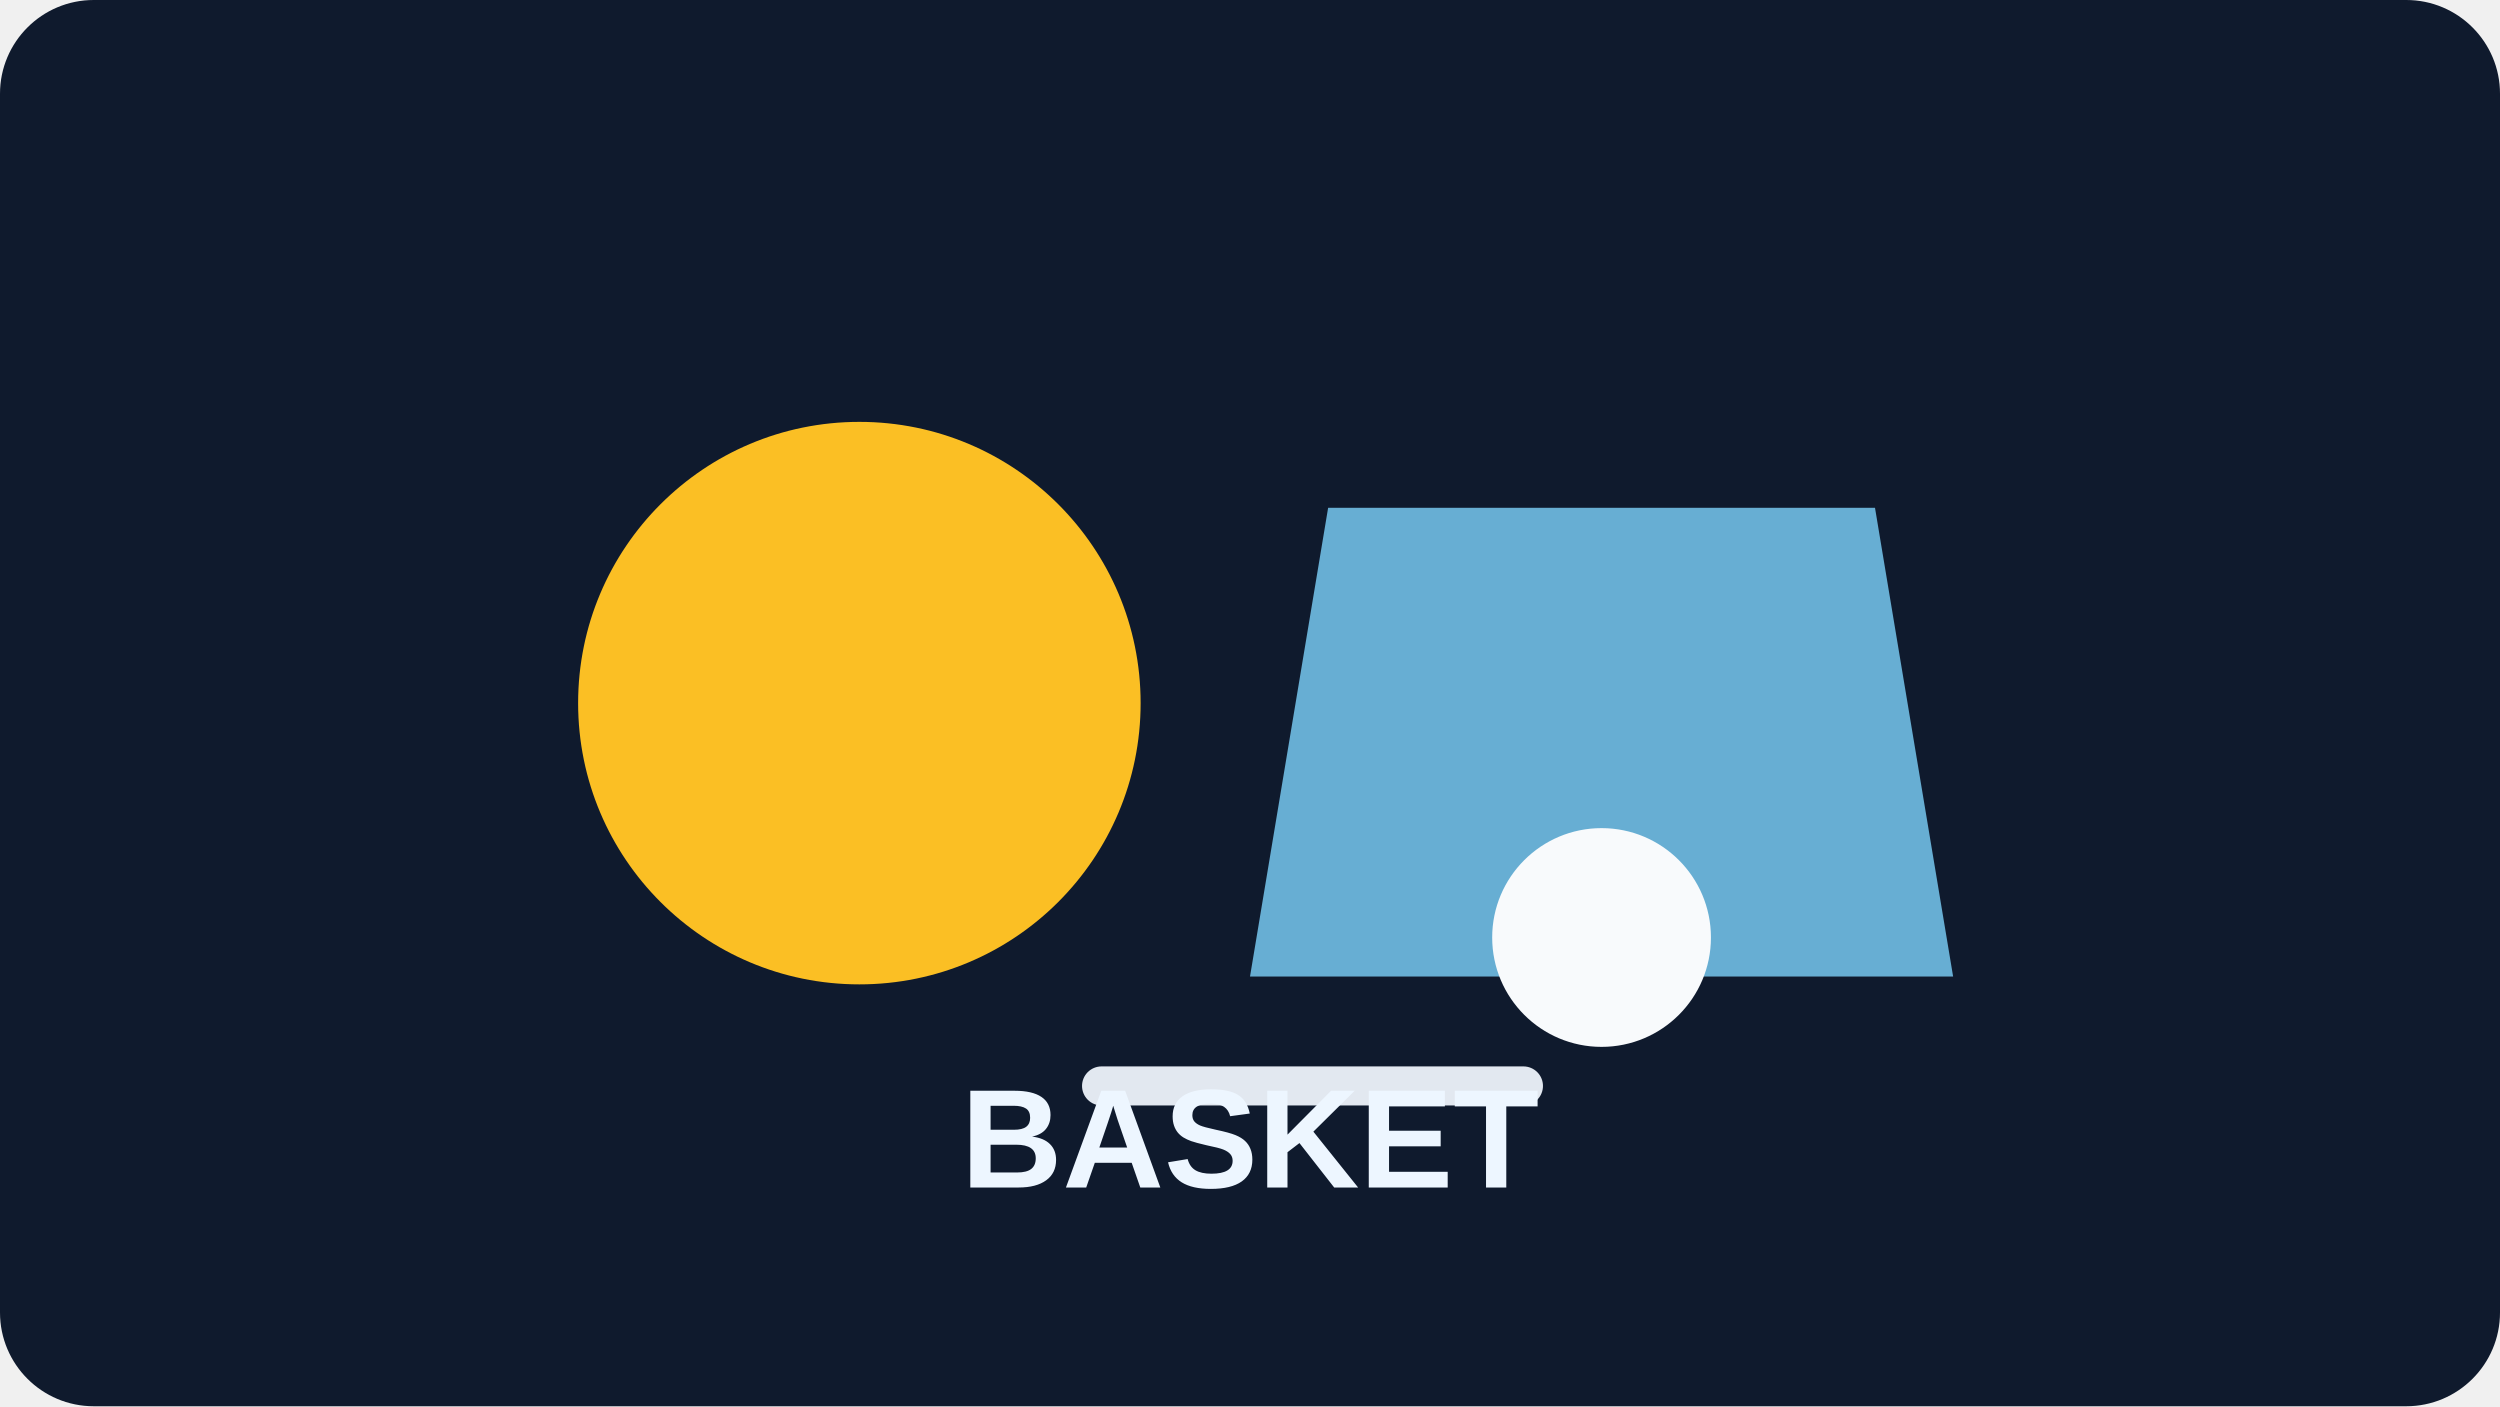
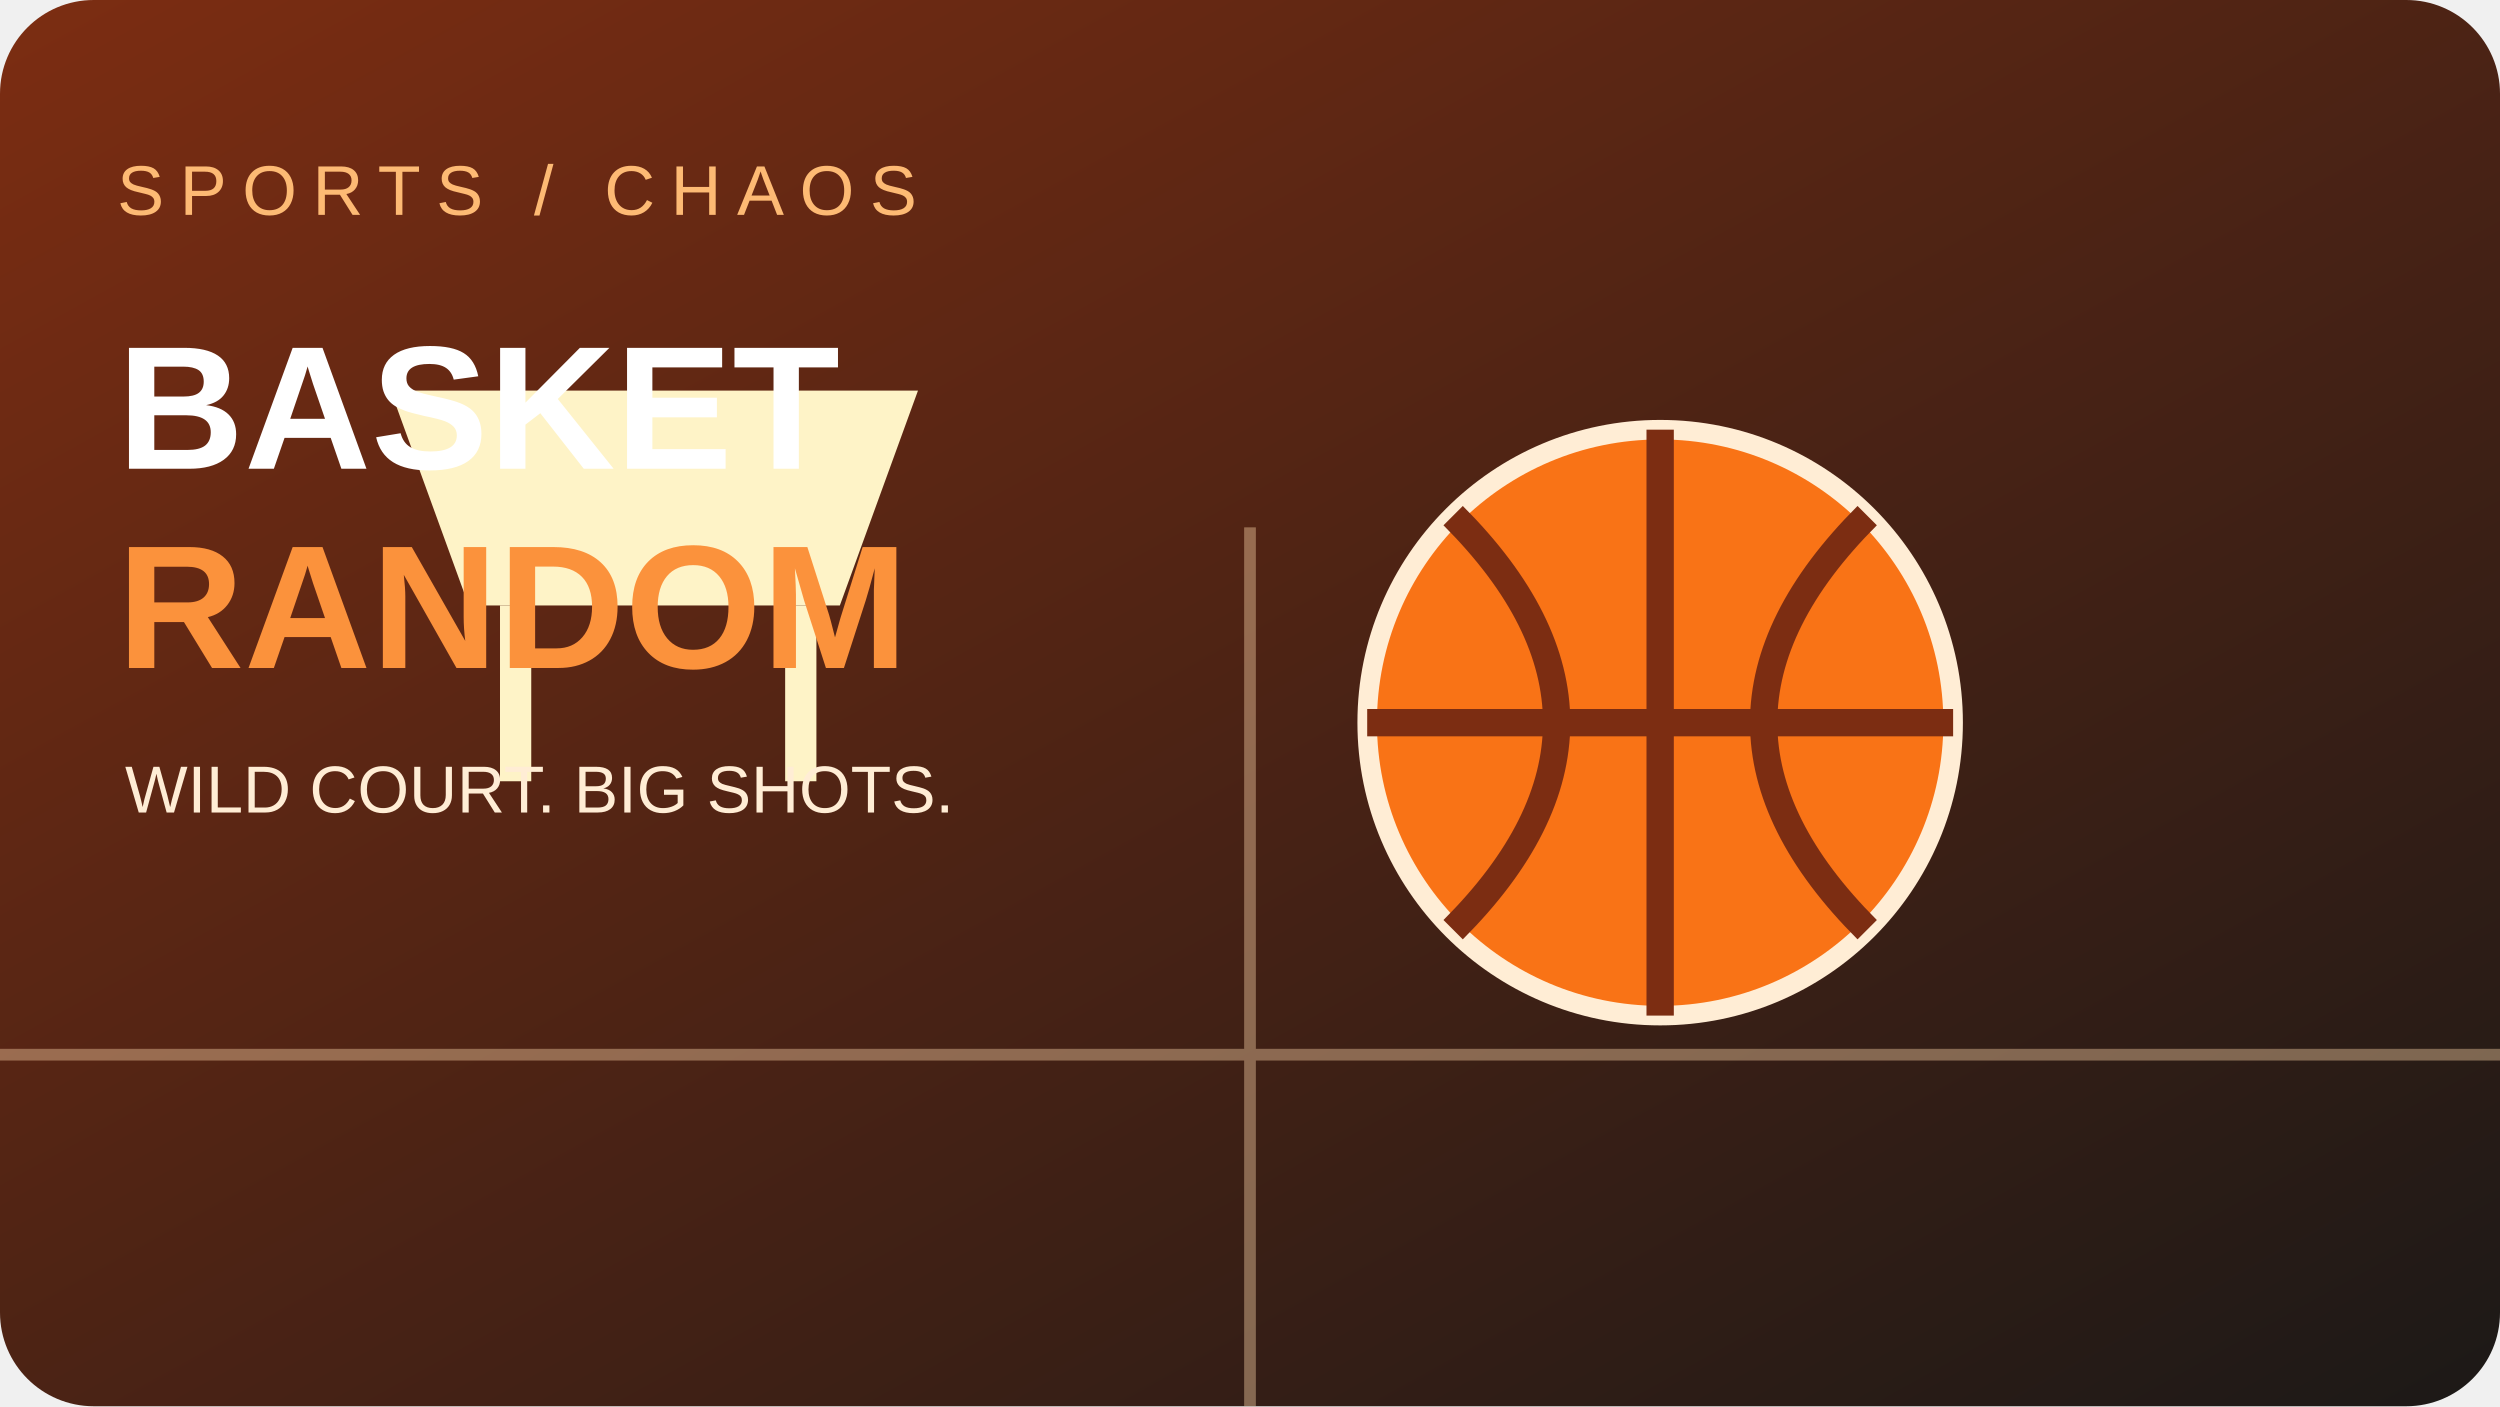
- <svg xmlns="http://www.w3.org/2000/svg" viewBox="0 0 640 360" role="img" aria-label="Basket Random thumbnail">
-   <rect width="640" height="360" fill="#0f1a2d" rx="24" />
-   <circle cx="220" cy="180" r="72" fill="#fbbf24" />
-   <path d="M340 130 L480 130 L500 250 L320 250 Z" fill="#7dd3fc" opacity="0.8" />
-   <circle cx="410" cy="240" r="28" fill="#f8fafc" />
-   <path d="M282 278 L390 278" stroke="#e2e8f0" stroke-width="10" stroke-linecap="round" />
-   <text x="320" y="304" text-anchor="middle" font-size="36" fill="#edf6ff" font-family="Arial, sans-serif" font-weight="700">BASKET</text>
+ <svg xmlns="http://www.w3.org/2000/svg" viewBox="0 0 640 360">
+   <defs>
+     <linearGradient id="b" x2="1" y2="1">
+       <stop stop-color="#7c2d12" />
+       <stop offset="1" stop-color="#1c1917" />
+     </linearGradient>
+   </defs>
+   <rect width="640" height="360" rx="24" fill="url(#b)" />
+   <path d="M0 270H640M320 135V360" stroke="#fed7aa" stroke-width="3" opacity=".4" />
+   <circle cx="425" cy="185" r="75" fill="#f97316" stroke="#ffedd5" stroke-width="5" />
+   <path d="M350 185H500M425 110V260M372 132Q425 185 372 238M478 132Q425 185 478 238" fill="none" stroke="#7c2d12" stroke-width="7" />
+   <path d="M100 100H235L215 155H120Z" fill="#fef3c7" />
+   <path d="M132 155V200M205 155V200" stroke="#fef3c7" stroke-width="8" />
+   <text x="30" y="55" fill="#fdba74" font-family="Arial" font-size="18" letter-spacing="4">SPORTS / CHAOS</text>
+   <text x="30" y="120" fill="white" font-family="Arial" font-size="45" font-weight="900">BASKET</text>
+   <text x="30" y="171" fill="#fb923c" font-family="Arial" font-size="45" font-weight="900">RANDOM</text>
+   <text x="32" y="208" fill="#ffedd5" font-family="Arial" font-size="17">WILD COURT. BIG SHOTS.</text>
</svg>
